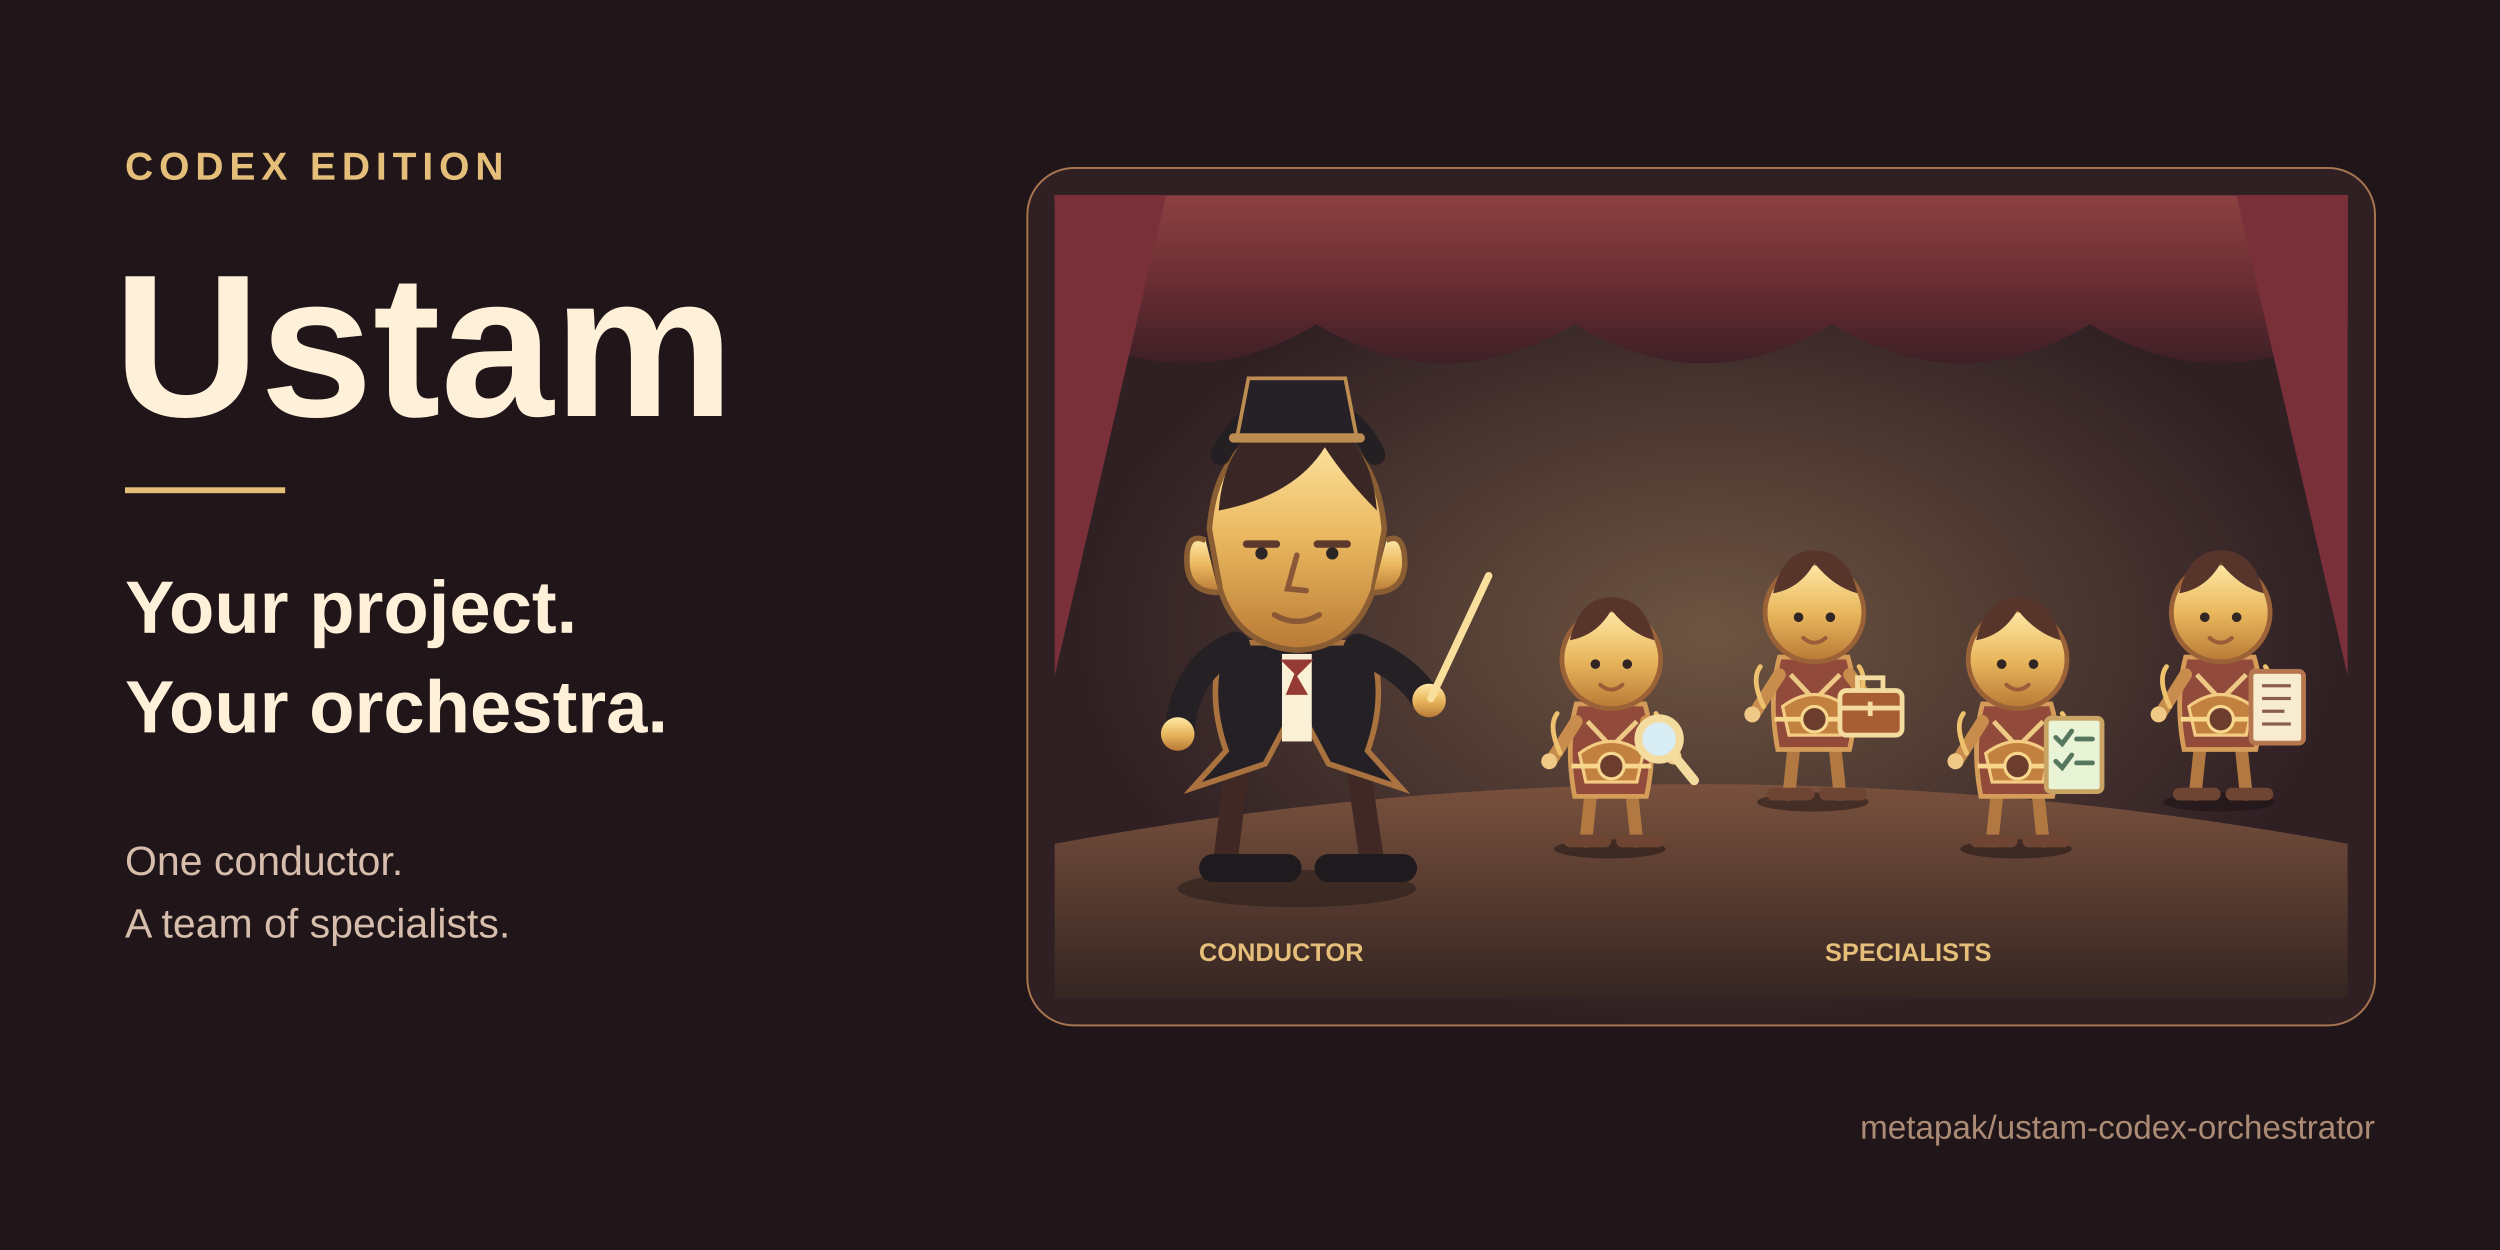
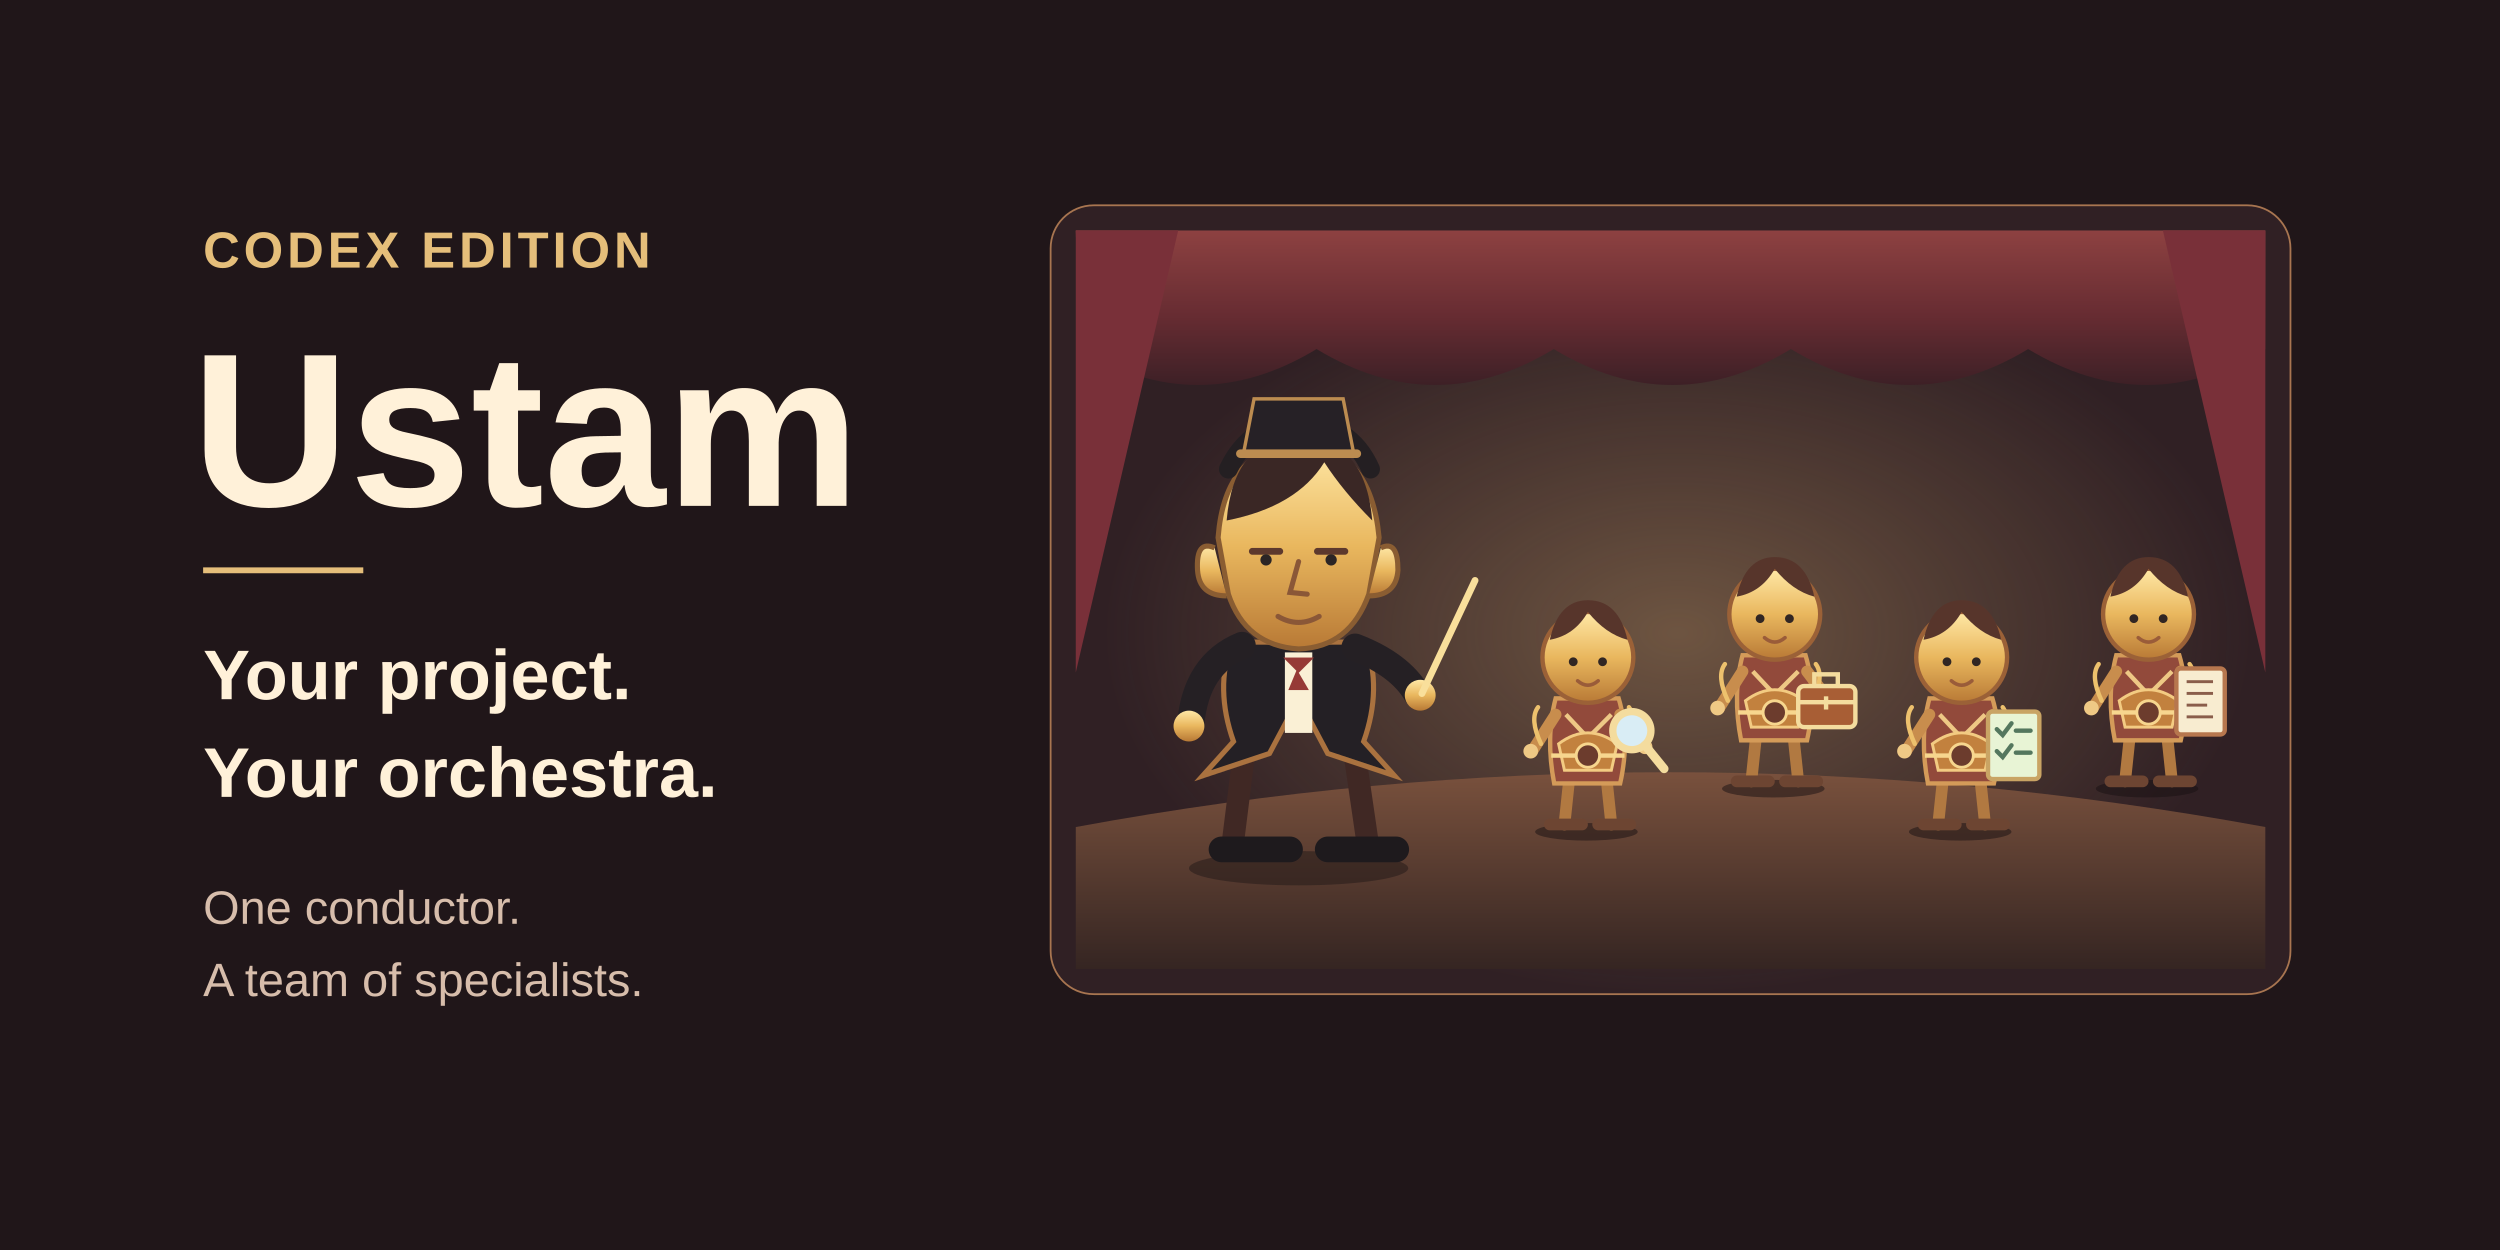
<svg xmlns="http://www.w3.org/2000/svg" xmlns:xlink="http://www.w3.org/1999/xlink" width="1280" height="640" viewBox="0 0 1280 640" role="img" aria-labelledby="title desc">
  <defs>
    <linearGradient id="background" x2="1" y2="1">
      <stop stop-color="#21191B" />
      <stop offset=".58" stop-color="#322224" />
      <stop offset="1" stop-color="#261A1B" />
    </linearGradient>
    <linearGradient id="curtain" x2="0" y2="1">
      <stop stop-color="#8D4141" />
      <stop offset=".55" stop-color="#672C32" />
      <stop offset="1" stop-color="#3D2026" />
    </linearGradient>
    <linearGradient id="floor" x2="0" y2="1">
      <stop stop-color="#79513D" />
      <stop offset="1" stop-color="#352522" />
    </linearGradient>
    <radialGradient id="light">
      <stop stop-color="#F7CA82" stop-opacity=".31" />
      <stop offset="1" stop-color="#F7CA82" stop-opacity="0" />
    </radialGradient>
    <linearGradient id="gold" x2="0" y2="1">
      <stop stop-color="#ffe8a6" />
      <stop offset=".5" stop-color="#e9b75e" />
      <stop offset="1" stop-color="#b87935" />
    </linearGradient>
    <filter id="actor-shadow" x="-30%" y="-30%" width="160%" height="170%">
      <feDropShadow dx="0" dy="11" stdDeviation="8" flood-color="#100B0C" flood-opacity=".55" />
    </filter>
    <symbol id="conductor-core" viewBox="0 0 220 300">
      <ellipse cx="110" cy="280" rx="64" ry="10" fill="#1b1315" opacity=".45" />
      <path d="M83 174 71 270M137 174l14 96" fill="none" stroke="#402824" stroke-width="13" stroke-linecap="round" />
      <path d="M65 269h40m22 0h40" stroke="#1e1a1d" stroke-width="15" stroke-linecap="round" />
      <path d="M71 148q-10 27 1 58l-18 20 39-13 17-32 17 32 39 13-18-20q11-31 1-58Z" fill="#242025" stroke="#aa723f" stroke-width="3" />
      <path d="M102 154h16v47h-16z" fill="#faf0d5" />
      <path d="m101 157 9 9 9-9m-10 7-5 12h12z" fill="#963a36" />
      <path d="M77 150q-27 11-30 46" fill="none" stroke="#252024" stroke-width="16" stroke-linecap="round" />
      <circle cx="46" cy="197" r="9" fill="url(#gold)" />
      <path d="M63 87q4-52 47-55 42 2 47 55l-6 33q-11 31-41 32-31-2-41-32Z" fill="url(#gold)" stroke="#8a5d32" stroke-width="3" />
      <path d="M61 93q-11-5-10 13 1 15 17 15m90-28q10-5 10 13-1 15-17 15" fill="url(#gold)" stroke="#8a5d32" stroke-width="3" />
      <path d="M68 77q4-48 42-49 39 1 43 49-17-17-28-34-16 26-57 34Z" fill="#3a2725" />
      <path d="M83 95h16m22 0h16" stroke="#5d392d" stroke-width="4" stroke-linecap="round" />
      <circle cx="91" cy="100" r="3.3" fill="#2b2525" />
      <circle cx="129" cy="100" r="3.3" fill="#2b2525" />
      <path d="m110 101-5 18 10 1m-17 13q12 7 24 0" fill="none" stroke="#8a5737" stroke-width="3" stroke-linecap="round" />
      <path d="M69 47q13-27 41-27 30 0 42 27" fill="none" stroke="#241f22" stroke-width="11" stroke-linecap="round" />
      <path d="M78 37h64l-6-31H84Z" fill="#262126" stroke="#bc8c50" stroke-width="2" />
      <path d="M76 38h68" stroke="#bc8c50" stroke-width="5" stroke-linecap="round" />
    </symbol>
    <symbol id="conductor" viewBox="0 0 220 300">
      <use xlink:href="#conductor-core" width="220" height="300" />
      <g id="baton-arm-static">
        <path d="M143 151q26 10 36 27" fill="none" stroke="#252024" stroke-width="16" stroke-linecap="round" />
        <circle cx="181" cy="179" r="9" fill="url(#gold)" />
        <path d="m182 178 31-66" stroke="#f9df9b" stroke-width="4" stroke-linecap="round" />
      </g>
    </symbol>
    <symbol id="musician" viewBox="0 0 120 190">
      <ellipse cx="59" cy="181" rx="35" ry="6" fill="#170f11" opacity=".5" />
      <path d="m48 138-4 38m28-38 4 38" stroke="#b17941" stroke-width="8" stroke-linecap="round" />
      <path d="M34 176h22m11 0h22" stroke="#6d4532" stroke-width="8" stroke-linecap="round" />
      <path d="M38 90q-7 27-1 58h45q7-31-1-58Z" fill="#924a3b" stroke="#d49b59" stroke-width="3" />
      <path d="m45 101 15 16 16-16" fill="none" stroke="#eec885" stroke-width="3" />
      <path d="M38 101 22 126m60-25 16 21" stroke="#c88d4d" stroke-width="8" stroke-linecap="round" />
      <circle cx="21" cy="126" r="5" fill="#efc985" />
      <circle cx="99" cy="123" r="5" fill="#efc985" />
      <circle cx="60" cy="62" r="31" fill="url(#gold)" stroke="#9b6137" stroke-width="3" />
      <path d="M34 50q6-27 26-27 21 0 27 27-15-4-27-19-9 16-26 19Z" fill="#57352b" />
      <circle cx="50" cy="65" r="3" fill="#312623" />
      <circle cx="70" cy="65" r="3" fill="#312623" />
      <path d="M53 78q7 6 14 0" fill="none" stroke="#9a5c39" stroke-width="2.5" stroke-linecap="round" />
      <path d="M40 121q20-15 40 0l-4 18H44Z" fill="#c2813e" stroke="#f3cb82" stroke-width="2" />
      <path d="M28 121q-8-17-2-25m60 25q8-17 2-25" fill="none" stroke="#edc16d" stroke-width="3" stroke-linecap="round" />
      <path d="M35 129h50" stroke="#f7d68e" stroke-width="3" />
      <circle cx="60" cy="129" r="8" fill="#6c3c2d" stroke="#f7d68e" stroke-width="2" />
    </symbol>
    <symbol id="musician-researcher" viewBox="0 0 120 190">
      <use xlink:href="#musician" width="120" height="190" />
      <circle cx="90" cy="112" r="13" fill="#d9edf5" stroke="#f4dc9e" stroke-width="5" />
      <path d="m99 122 13 16" stroke="#f4dc9e" stroke-width="6" stroke-linecap="round" />
    </symbol>
    <symbol id="musician-implementer" viewBox="0 0 120 190">
      <use xlink:href="#musician" width="120" height="190" />
      <rect x="76" y="111" width="39" height="28" rx="4" fill="#a85e35" stroke="#f4dc9e" stroke-width="3" />
      <path d="M87 111v-8h16v8m-27 11h39m-20-4v9" fill="none" stroke="#f4dc9e" stroke-width="3" />
    </symbol>
    <symbol id="musician-reviewer" viewBox="0 0 120 190">
      <use xlink:href="#musician" width="120" height="190" />
      <rect x="79" y="99" width="33" height="45" rx="3" fill="#f8ecd0" stroke="#b7774e" stroke-width="3" />
      <path d="M86 108h18m-18 8h18m-18 8h14m-14 8h18" stroke="#8a5d4a" stroke-width="2" />
    </symbol>
    <symbol id="musician-verifier" viewBox="0 0 120 190">
      <use xlink:href="#musician" width="120" height="190" />
      <rect x="78" y="99" width="35" height="46" rx="3" fill="#e8f4d5" stroke="#c9a464" stroke-width="3" />
      <path d="m84 111 4 4 6-8m-10 19 4 4 6-8m3-10h10m-10 15h10" fill="none" stroke="#54775e" stroke-width="3" stroke-linecap="round" />
    </symbol>
  </defs>
  <rect width="1280" height="640" fill="#201619" />
  <g font-family="Arial,Helvetica,sans-serif">
-     <text x="64" y="92" font-size="20" fill="#E5BE7A" font-weight="700" letter-spacing="3">CODEX EDITION</text>
-     <text x="58" y="213" font-size="104" fill="#FFF1D9" font-weight="700">Ustam</text>
-     <path d="M64 251h82" stroke="#E5BE7A" stroke-width="3" />
-     <text x="64" y="324" font-size="38" fill="#FFF1D9" font-weight="700">Your project.</text>
-     <text x="64" y="375" font-size="38" fill="#FFF1D9" font-weight="700">Your orchestra.</text>
-     <text x="64" y="448" font-size="21" fill="#D7BDAB">One conductor.</text>
-     <text x="64" y="480" font-size="21" fill="#D7BDAB">A team of specialists.</text>
-     <rect x="526" y="86" width="690" height="439" rx="24" fill="#302024" stroke="#A87550" />
-     <ellipse cx="875" cy="324" rx="320" ry="200" fill="url(#light)" />
-     <path d="M540 100h662v66q-66 40-132 0-66 40-132 0-66 40-132 0-66 40-132 0-66 40-132 0Z" fill="url(#curtain)" />
-     <path d="M540 100h57l-57 246m662-246h-57l57 246" fill="#793039" />
-     <path d="M540 432q330-61 662 0v79H540Z" fill="url(#floor)" />
-     <use xlink:href="#conductor" x="559" y="188" width="210" height="286" />
-     <use xlink:href="#musician-researcher" x="776" y="287" width="98" height="155" />
-     <use xlink:href="#musician-implementer" x="880" y="263" width="98" height="155" />
-     <use xlink:href="#musician-verifier" x="984" y="287" width="98" height="155" />
-     <use xlink:href="#musician-reviewer" x="1088" y="263" width="98" height="155" />
-     <text x="656" y="492" font-size="13" fill="#E5BE7A" font-weight="700" text-anchor="middle">CONDUCTOR</text>
-     <text x="977" y="492" font-size="13" fill="#E5BE7A" font-weight="700" text-anchor="middle">SPECIALISTS</text>
-     <text x="1216" y="583" font-size="17" fill="#AC8B75" text-anchor="end">metapak/ustam-codex-orchestrator</text>
+     <text x="104" y="137" font-size="26" fill="#E5BE7A" font-weight="700" letter-spacing="2">CODEX EDITION</text>
+     <text x="98" y="259" font-size="112" fill="#FFF1D9" font-weight="700">Ustam</text>
+     <path d="M104 292h82" stroke="#E5BE7A" stroke-width="3" />
+     <text x="104" y="358" font-size="36" fill="#FFF1D9" font-weight="700">Your project.</text>
+     <text x="104" y="408" font-size="36" fill="#FFF1D9" font-weight="700">Your orchestra.</text>
+     <text x="104" y="473" font-size="24" fill="#D7BDAB">One conductor.</text>
+     <text x="104" y="510" font-size="24" fill="#D7BDAB">A team of specialists.</text>
+     <g transform="translate(54 26) scale(.92)">
+       <rect x="526" y="86" width="690" height="439" rx="24" fill="#302024" stroke="#A87550" />
+       <ellipse cx="875" cy="324" rx="320" ry="200" fill="url(#light)" />
+       <path d="M540 100h662v66q-66 40-132 0-66 40-132 0-66 40-132 0-66 40-132 0-66 40-132 0Z" fill="url(#curtain)" />
+       <path d="M540 100h57l-57 246m662-246h-57l57 246" fill="#793039" />
+       <path d="M540 432q330-61 662 0v79H540Z" fill="url(#floor)" />
+       <use xlink:href="#conductor" x="559" y="188" width="210" height="286" />
+       <use xlink:href="#musician-researcher" x="776" y="287" width="98" height="155" />
+       <use xlink:href="#musician-implementer" x="880" y="263" width="98" height="155" />
+       <use xlink:href="#musician-verifier" x="984" y="287" width="98" height="155" />
+       <use xlink:href="#musician-reviewer" x="1088" y="263" width="98" height="155" />
+     </g>
  </g>
</svg>
